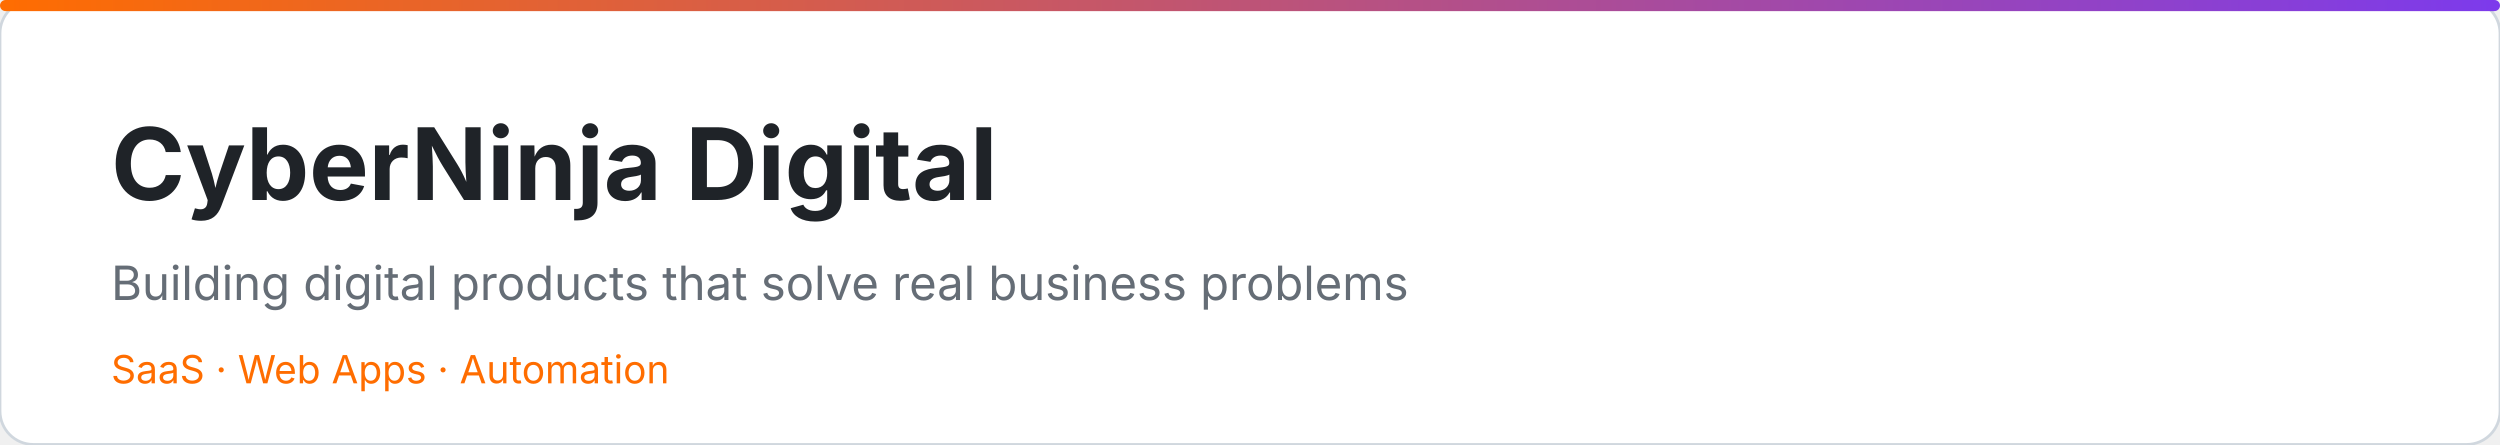
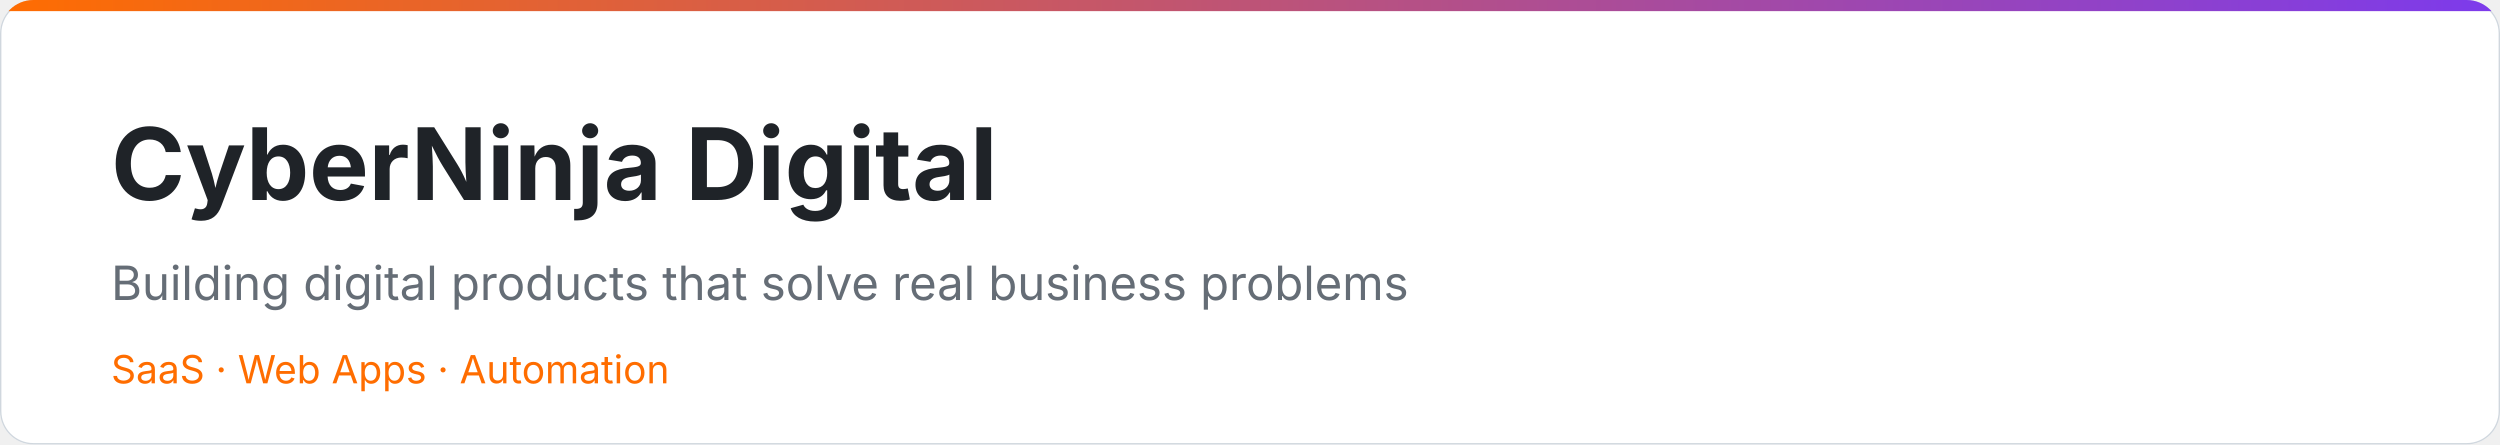
<svg xmlns="http://www.w3.org/2000/svg" width="900" height="160" viewBox="0 0 900 160">
  <defs>
    <linearGradient id="stripe" x1="0%" y1="0%" x2="100%" y2="0%">
      <stop offset="0%" style="stop-color:#FF6D00;stop-opacity:1" />
      <stop offset="100%" style="stop-color:#7C3AED;stop-opacity:1" />
    </linearGradient>
+     <clipPath id="rounded">
+       <rect width="900" height="160" rx="12" />
+     </clipPath>
  </defs>
-   <rect width="900" height="160" rx="12" fill="#ffffff" stroke="#d0d7de" stroke-width="1" />
-   <rect width="900" height="4" rx="2" fill="url(#stripe)" />
-   <text x="40" y="72" font-family="'Unbounded', 'SF Pro Display', system-ui, sans-serif" font-size="36" font-weight="700" fill="#1f2328">CyberNinja Digital</text>
-   <text x="40" y="108" font-family="'Onest', 'SF Pro Text', system-ui, sans-serif" font-size="17" fill="#656d76">Building digital products that solve real business problems</text>
-   <text x="40" y="138" font-family="'Onest', 'SF Pro Text', system-ui, sans-serif" font-size="14" fill="#FF6D00">SaaS  ·  Web Apps  ·  Automation</text>
+   <g clip-path="url(#rounded)">
+     <rect width="900" height="160" rx="12" fill="#ffffff" stroke="#d0d7de" stroke-width="1" />
+     <rect width="900" height="4" fill="url(#stripe)" />
+     <text x="40" y="72" font-family="'Unbounded', 'SF Pro Display', system-ui, sans-serif" font-size="36" font-weight="700" fill="#1f2328">CyberNinja Digital</text>
+     <text x="40" y="108" font-family="'Onest', 'SF Pro Text', system-ui, sans-serif" font-size="17" fill="#656d76">Building digital products that solve real business problems</text>
+     <text x="40" y="138" font-family="'Onest', 'SF Pro Text', system-ui, sans-serif" font-size="14" fill="#FF6D00">SaaS  ·  Web Apps  ·  Automation</text>
+   </g>
</svg>
